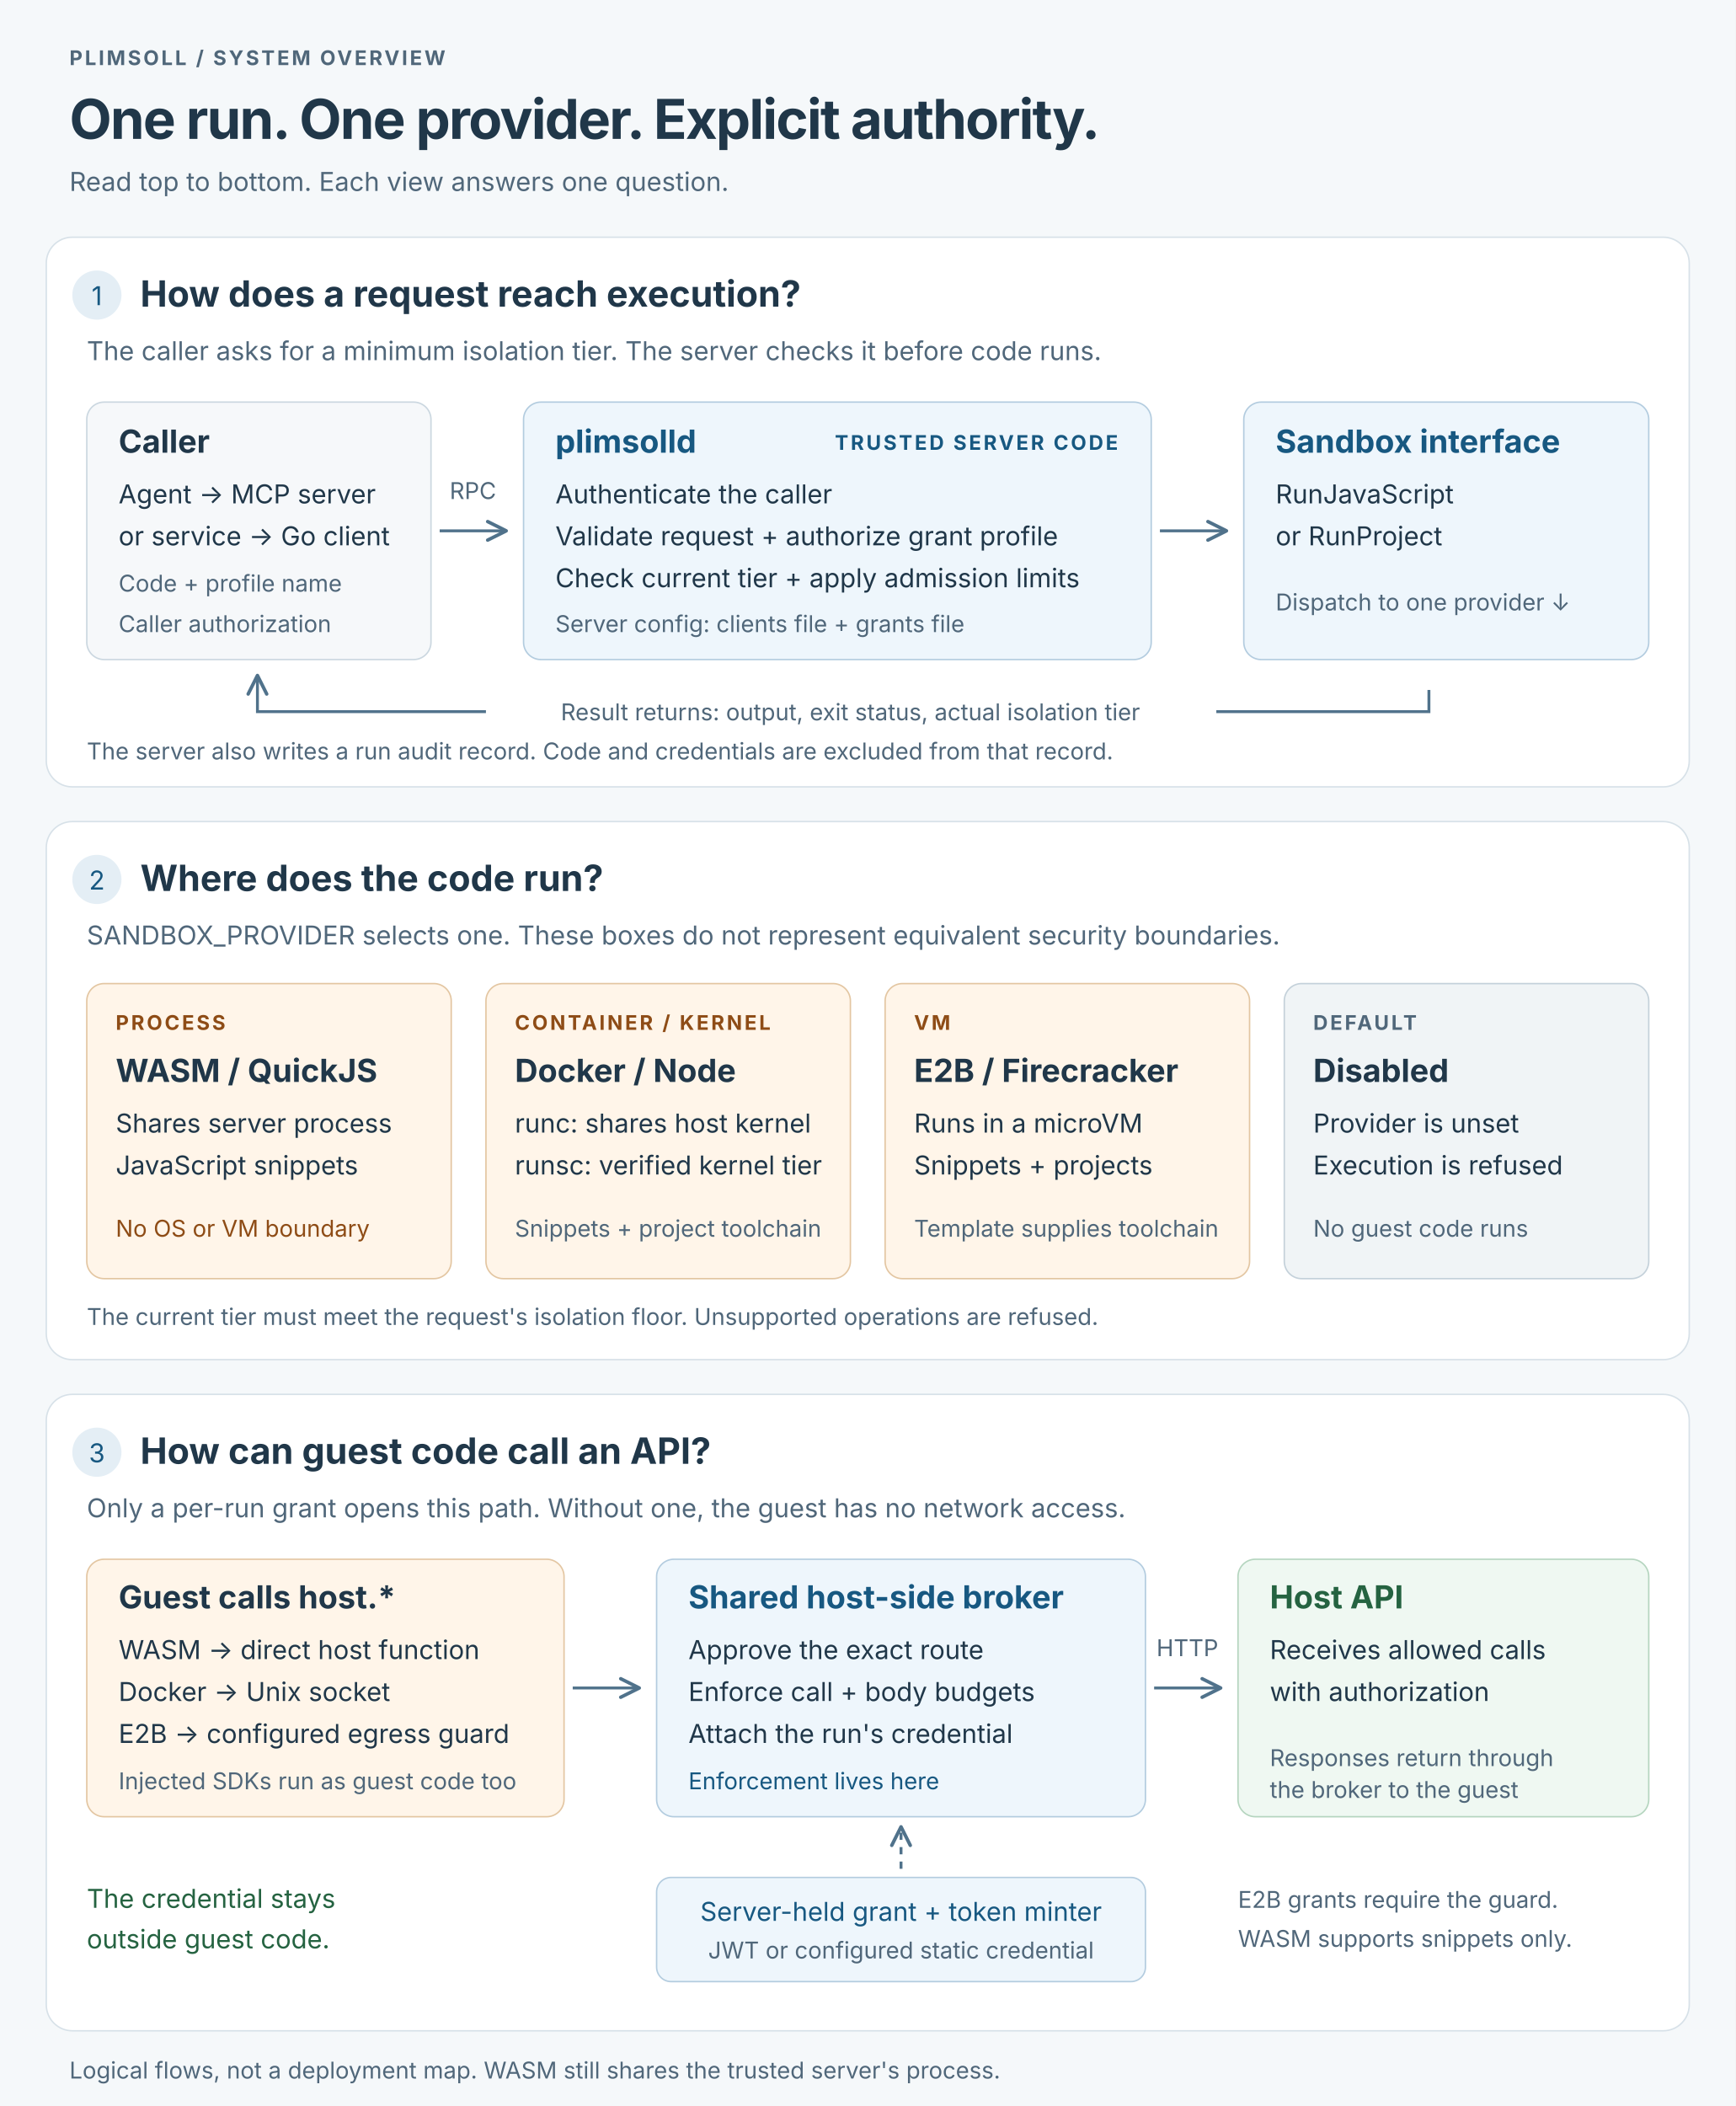
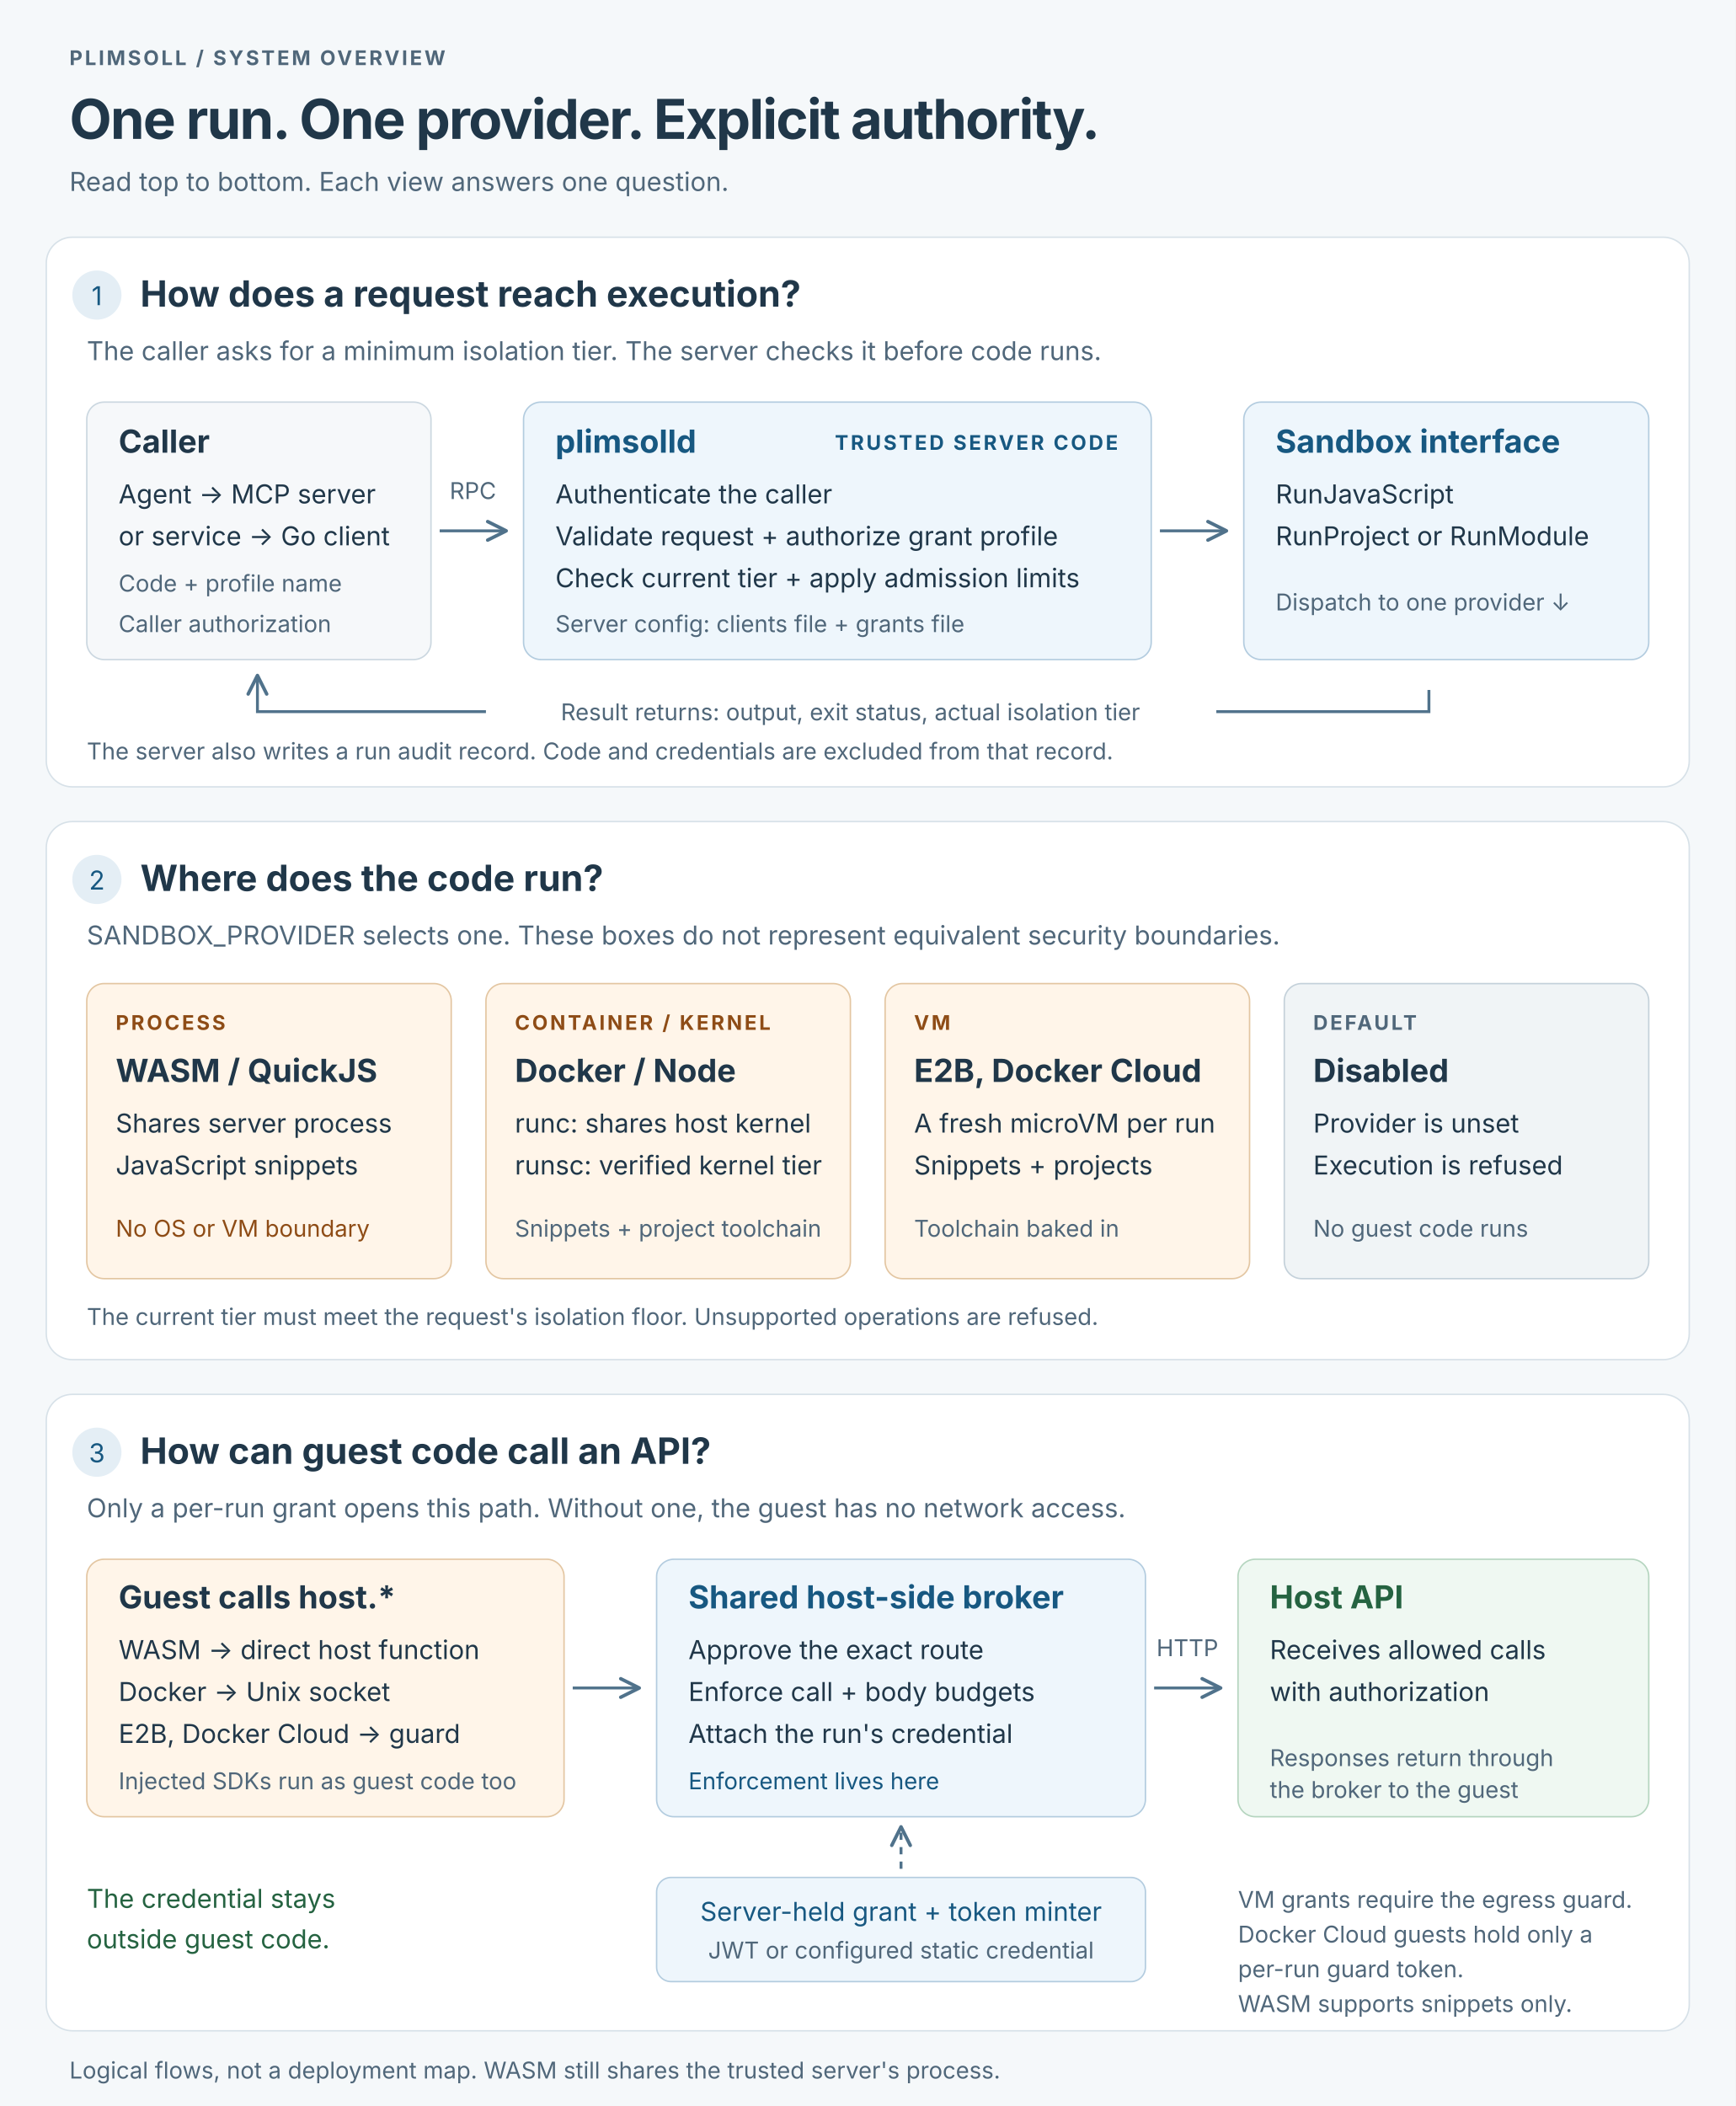
<svg xmlns="http://www.w3.org/2000/svg" width="1200" height="1456" viewBox="0 0 1200 1456" role="img" aria-labelledby="title description">
  <defs>
    <marker id="arrow" viewBox="0 0 10 10" refX="9" refY="5" markerWidth="8" markerHeight="8" orient="auto-start-reverse">
      <path d="M1 1 9 5 1 9" fill="none" stroke="#50728b" stroke-width="1.5" stroke-linecap="round" stroke-linejoin="round" />
    </marker>
    <style>
      text { font-family: system-ui, -apple-system, "Segoe UI", sans-serif; fill: #203749; }
      .title { font-size: 38px; font-weight: 720; letter-spacing: -1px; }
      .section { font-size: 25px; font-weight: 700; }
      .heading { font-size: 22px; font-weight: 700; }
      .body { font-size: 18px; }
      .small { font-size: 16px; }
      .muted { fill: #50677a; }
      .eyebrow { font-size: 14px; font-weight: 700; letter-spacing: 1.6px; }
      .mono { font-family: ui-monospace, "Cascadia Code", monospace; font-size: 16px; }
      .blue { fill: #175881; }
      .orange { fill: #8e4c16; }
      .green { fill: #256341; }
      .line { fill: none; stroke: #50728b; stroke-width: 2; marker-end: url(#arrow); }
      .config { stroke-dasharray: 5 5; }
      .panel { fill: #fff; stroke: #d7e1e8; }
      .host { fill: #eef6fc; stroke: #b3ccdf; }
      .guest { fill: #fff5e9; stroke: #e3c6a2; }
    </style>
  </defs>
  <rect width="1200" height="1456" fill="#f5f8fa" />
  <text x="48" y="45" class="eyebrow muted">PLIMSOLL / SYSTEM OVERVIEW</text>
  <text x="48" y="96" class="title">One run. One provider. Explicit authority.</text>
  <text x="48" y="132" class="body muted">Read top to bottom. Each view answers one question.</text>
  <g id="request-path">
    <rect x="32" y="164" width="1136" height="380" rx="18" class="panel" />
    <circle cx="67" cy="204" r="17" fill="#e4eef5" />
    <text x="67" y="211" text-anchor="middle" class="body blue">1</text>
    <text x="97" y="212" class="section">How does a request reach execution?</text>
    <text x="60" y="249" class="body muted">The caller asks for a minimum isolation tier. The server checks it before code runs.</text>
    <g id="callers">
      <rect x="60" y="278" width="238" height="178" rx="12" fill="#f6f8fa" stroke="#cbd7e0" />
      <text x="82" y="313" class="heading">Caller</text>
      <text x="82" y="348" class="body">Agent → MCP server</text>
      <text x="82" y="377" class="body">or service → Go client</text>
      <text x="82" y="409" class="small muted">Code + profile name</text>
      <text x="82" y="437" class="small muted">Caller authorization</text>
    </g>
    <path d="M304 367 H350" class="line" />
    <text x="327" y="345" text-anchor="middle" class="small muted">RPC</text>
    <g id="plimsolld">
      <rect x="362" y="278" width="434" height="178" rx="12" class="host" />
      <text x="384" y="313" class="heading blue">plimsolld</text>
      <text x="773" y="311" text-anchor="end" class="eyebrow blue">TRUSTED SERVER CODE</text>
      <text x="384" y="348" class="body">Authenticate the caller</text>
      <text x="384" y="377" class="body">Validate request + authorize grant profile</text>
      <text x="384" y="406" class="body">Check current tier + apply admission limits</text>
      <text x="384" y="437" class="small muted">Server config: clients file + grants file</text>
    </g>
    <path d="M802 367 H848" class="line" />
    <g id="sandboxif">
      <rect x="860" y="278" width="280" height="178" rx="12" class="host" />
      <text x="882" y="313" class="heading blue">Sandbox interface</text>
      <text x="882" y="348" class="body">RunJavaScript</text>
-       <text x="882" y="377" class="body">or RunProject</text>
+       <text x="882" y="377" class="body">RunProject or RunModule</text>
      <text x="882" y="422" class="small muted">Dispatch to one provider ↓</text>
    </g>
    <path d="M988 477 V492 H178 V467" class="line" />
    <rect x="336" y="475" width="505" height="33" fill="#fff" />
    <text x="588" y="498" text-anchor="middle" class="small muted">Result returns: output, exit status, actual isolation tier</text>
    <text x="60" y="525" class="small muted">The server also writes a run audit record. Code and credentials are excluded from that record.</text>
  </g>
  <g id="provider-choices">
    <rect x="32" y="568" width="1136" height="372" rx="18" class="panel" />
    <circle cx="67" cy="608" r="17" fill="#e4eef5" />
    <text x="67" y="615" text-anchor="middle" class="body blue">2</text>
    <text x="97" y="616" class="section">Where does the code run?</text>
    <text x="60" y="653" class="body muted">SANDBOX_PROVIDER selects one. These boxes do not represent equivalent security boundaries.</text>
    <g id="wasm">
      <rect x="60" y="680" width="252" height="204" rx="12" class="guest" />
      <text x="80" y="712" class="eyebrow orange">PROCESS</text>
      <text x="80" y="748" class="heading">WASM / QuickJS</text>
      <text x="80" y="783" class="body">Shares server process</text>
      <text x="80" y="812" class="body">JavaScript snippets</text>
      <text x="80" y="855" class="small orange">No OS or VM boundary</text>
    </g>
    <g id="docker">
      <rect x="336" y="680" width="252" height="204" rx="12" class="guest" />
      <text x="356" y="712" class="eyebrow orange">CONTAINER / KERNEL</text>
      <text x="356" y="748" class="heading">Docker / Node</text>
      <text x="356" y="783" class="body">runc: shares host kernel</text>
      <text x="356" y="812" class="body">runsc: verified kernel tier</text>
      <text x="356" y="855" class="small muted">Snippets + project toolchain</text>
    </g>
    <g id="e2b">
      <rect x="612" y="680" width="252" height="204" rx="12" class="guest" />
      <text x="632" y="712" class="eyebrow orange">VM</text>
-       <text x="632" y="748" class="heading">E2B / Firecracker</text>
-       <text x="632" y="783" class="body">Runs in a microVM</text>
+       <text x="632" y="748" class="heading">E2B, Docker Cloud</text>
+       <text x="632" y="783" class="body">A fresh microVM per run</text>
      <text x="632" y="812" class="body">Snippets + projects</text>
-       <text x="632" y="855" class="small muted">Template supplies toolchain</text>
+       <text x="632" y="855" class="small muted">Toolchain baked in</text>
    </g>
    <g id="disabled">
      <rect x="888" y="680" width="252" height="204" rx="12" fill="#f0f4f6" stroke="#c4d1da" />
      <text x="908" y="712" class="eyebrow muted">DEFAULT</text>
      <text x="908" y="748" class="heading">Disabled</text>
      <text x="908" y="783" class="body">Provider is unset</text>
      <text x="908" y="812" class="body">Execution is refused</text>
      <text x="908" y="855" class="small muted">No guest code runs</text>
    </g>
    <text x="60" y="916" class="small muted">The current tier must meet the request's isolation floor. Unsupported operations are refused.</text>
  </g>
  <g id="granted-api-path">
    <rect x="32" y="964" width="1136" height="440" rx="18" class="panel" />
    <circle cx="67" cy="1004" r="17" fill="#e4eef5" />
    <text x="67" y="1011" text-anchor="middle" class="body blue">3</text>
    <text x="97" y="1012" class="section">How can guest code call an API?</text>
    <text x="60" y="1049" class="body muted">Only a per-run grant opens this path. Without one, the guest has no network access.</text>
    <g id="guest-calls">
      <rect x="60" y="1078" width="330" height="178" rx="12" class="guest" />
      <text x="82" y="1112" class="heading">Guest calls host.*</text>
      <text x="82" y="1147" class="body">WASM → direct host function</text>
      <text x="82" y="1176" class="body">Docker → Unix socket</text>
-       <text x="82" y="1205" class="body">E2B → configured egress guard</text>
+       <text x="82" y="1205" class="body">E2B, Docker Cloud → guard</text>
      <text x="82" y="1237" class="small muted">Injected SDKs run as guest code too</text>
    </g>
    <path d="M396 1167 H442" class="line" />
    <g id="broker">
      <rect x="454" y="1078" width="338" height="178" rx="12" class="host" />
      <text x="476" y="1112" class="heading blue">Shared host-side broker</text>
      <text x="476" y="1147" class="body">Approve the exact route</text>
      <text x="476" y="1176" class="body">Enforce call + body budgets</text>
      <text x="476" y="1205" class="body">Attach the run's credential</text>
      <text x="476" y="1237" class="small blue">Enforcement lives here</text>
    </g>
    <path d="M798 1167 H844" class="line" />
    <text x="821" y="1145" text-anchor="middle" class="small muted">HTTP</text>
    <g id="hostapi">
      <rect x="856" y="1078" width="284" height="178" rx="12" fill="#eff8f2" stroke="#b5d5bf" />
      <text x="878" y="1112" class="heading green">Host API</text>
      <text x="878" y="1147" class="body">Receives allowed calls</text>
      <text x="878" y="1176" class="body">with authorization</text>
      <text x="878" y="1221" class="small muted">Responses return through</text>
      <text x="878" y="1243" class="small muted">the broker to the guest</text>
    </g>
    <g id="minter">
      <rect x="454" y="1298" width="338" height="72" rx="10" class="host" />
      <text x="623" y="1328" text-anchor="middle" class="body blue">Server-held grant + token minter</text>
      <text x="623" y="1354" text-anchor="middle" class="small muted">JWT or configured static credential</text>
      <path d="M623 1292 V1263" class="line config" />
    </g>
    <text x="60" y="1319" class="body green">The credential stays</text>
    <text x="60" y="1347" class="body green">outside guest code.</text>
-     <text x="856" y="1319" class="small muted">E2B grants require the guard.</text>
-     <text x="856" y="1346" class="small muted">WASM supports snippets only.</text>
+     <text x="856" y="1319" class="small muted">VM grants require the egress guard.</text>
+     <text x="856" y="1343" class="small muted">Docker Cloud guests hold only a</text>
+     <text x="856" y="1367" class="small muted">per-run guard token.</text>
+     <text x="856" y="1391" class="small muted">WASM supports snippets only.</text>
  </g>
  <text x="48" y="1437" class="small muted">Logical flows, not a deployment map. WASM still shares the trusted server's process.</text>
</svg>
